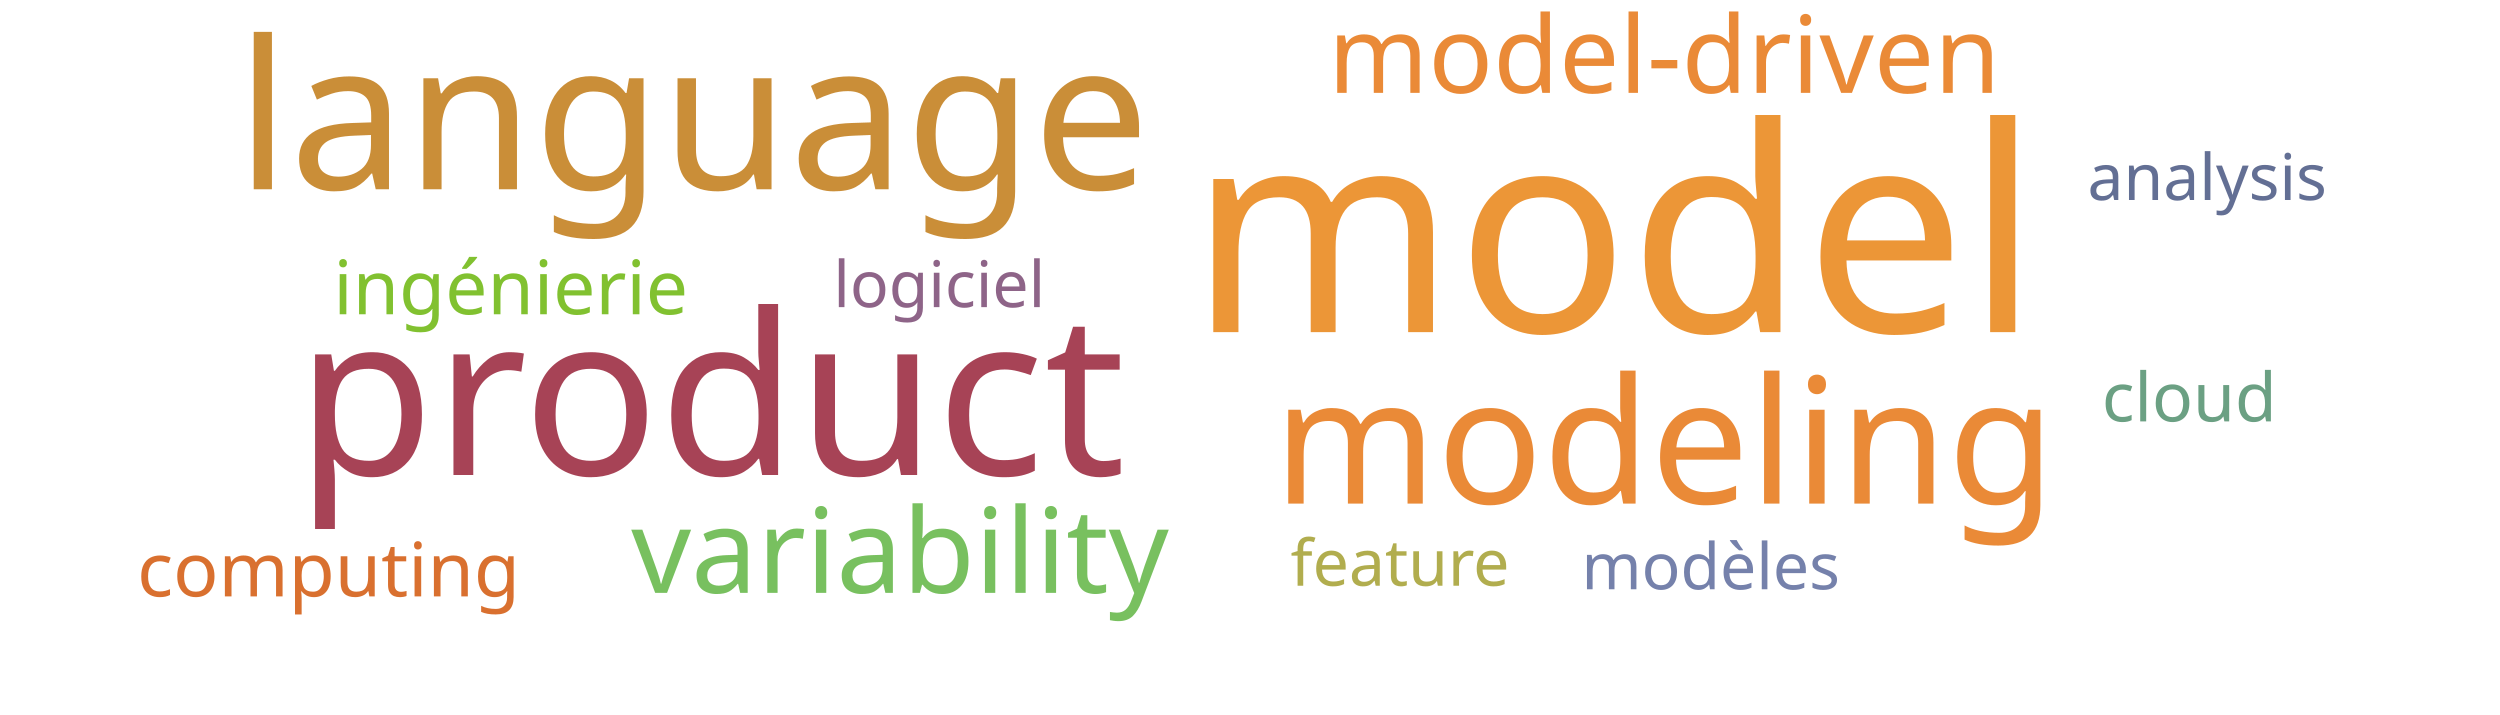
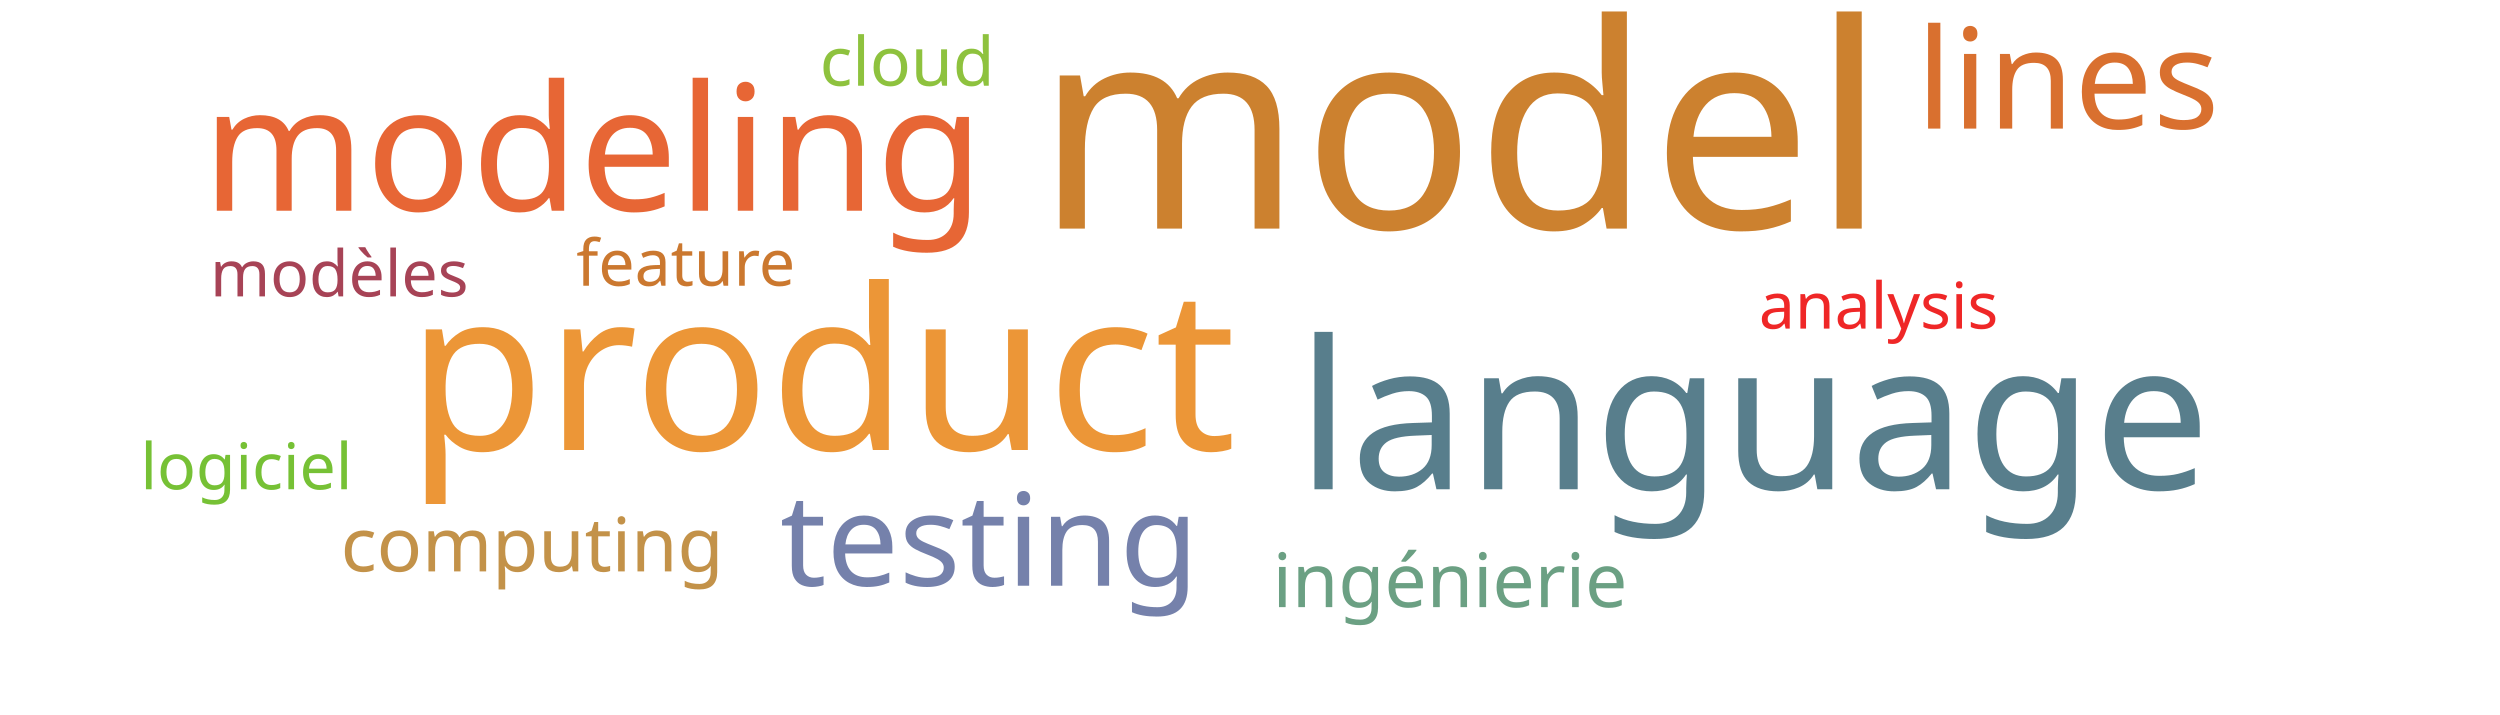
<svg xmlns="http://www.w3.org/2000/svg" width="700" height="200">
  <g transform="translate(350, 100)">
-     <text text-anchor="middle" style="font-family: Impact; font-size: 80px; fill: #ec9637" transform="translate(102,-7)rotate(0)">model</text>
-     <text text-anchor="middle" style="font-family: Impact; font-size: 63px; fill: #a74356" transform="translate(-151,33)rotate(0)">product</text>
-     <text text-anchor="middle" style="font-family: Impact; font-size: 58px; fill: #ca8e38" transform="translate(-156,-47)rotate(0)">language</text>
-     <text text-anchor="middle" style="font-family: Impact; font-size: 49px; fill: #ea8a37" transform="translate(116,41)rotate(0)">modeling</text>
-     <text text-anchor="middle" style="font-family: Impact; font-size: 33px; fill: #78c05f" transform="translate(-98,66)rotate(0)">variability</text>
-     <text text-anchor="middle" style="font-family: Impact; font-size: 30px; fill: #ea8a37" transform="translate(116,-74)rotate(0)">model-driven</text>
-     <text text-anchor="middle" style="font-family: Impact; font-size: 21px; fill: #81c130" transform="translate(-207,-12)rotate(0)">ingénierie</text>
-     <text text-anchor="middle" style="font-family: Impact; font-size: 21px; fill: #d9702f" transform="translate(-258,67)rotate(0)">computing</text>
-     <text text-anchor="middle" style="font-family: Impact; font-size: 19px; fill: #6ba083" transform="translate(263,18)rotate(0)">cloud</text>
-     <text text-anchor="middle" style="font-family: Impact; font-size: 18px; fill: #b1ad4e" transform="translate(42,64)rotate(0)">feature</text>
-     <text text-anchor="middle" style="font-family: Impact; font-size: 18px; fill: #636f94" transform="translate(268,-44)rotate(0)">analysis</text>
-     <text text-anchor="middle" style="font-family: Impact; font-size: 18px; fill: #7581ab" transform="translate(129,65)rotate(0)">modèles</text>
-     <text text-anchor="middle" style="font-family: Impact; font-size: 18px; fill: #8e6488" transform="translate(-87,-14)rotate(0)">logiciel</text>
+     <text text-anchor="middle" style="font-family: Impact; font-size: 80px; fill: #cc812f" transform="translate(59,-36)rotate(0)">model</text>
+     <text text-anchor="middle" style="font-family: Impact; font-size: 63px; fill: #ec9637" transform="translate(-120,26)rotate(0)">product</text>
+     <text text-anchor="middle" style="font-family: Impact; font-size: 58px; fill: #587e8c" transform="translate(141,37)rotate(0)">language</text>
+     <text text-anchor="middle" style="font-family: Impact; font-size: 49px; fill: #e76635" transform="translate(-184,-41)rotate(0)">modeling</text>
+     <text text-anchor="middle" style="font-family: Impact; font-size: 39px; fill: #d9702f" transform="translate(229,-64)rotate(0)">lines</text>
+     <text text-anchor="middle" style="font-family: Impact; font-size: 36px; fill: #7581ab" transform="translate(-73,64)rotate(0)">testing</text>
+     <text text-anchor="middle" style="font-family: Impact; font-size: 21px; fill: #6ba083" transform="translate(56,70)rotate(0)">ingénierie</text>
+     <text text-anchor="middle" style="font-family: Impact; font-size: 21px; fill: #c39249" transform="translate(-201,60)rotate(0)">computing</text>
+     <text text-anchor="middle" style="font-family: Impact; font-size: 19px; fill: #8ec23e" transform="translate(-96,-76)rotate(0)">cloud</text>
+     <text text-anchor="middle" style="font-family: Impact; font-size: 18px; fill: #cb782f" transform="translate(-158,-20)rotate(0)">feature</text>
+     <text text-anchor="middle" style="font-family: Impact; font-size: 18px; fill: #ef2727" transform="translate(176,-8)rotate(0)">analysis</text>
+     <text text-anchor="middle" style="font-family: Impact; font-size: 18px; fill: #a74356" transform="translate(-255,-17)rotate(0)">modèles</text>
+     <text text-anchor="middle" style="font-family: Impact; font-size: 18px; fill: #76c135" transform="translate(-281,37)rotate(0)">logiciel</text>
  </g>
</svg>
